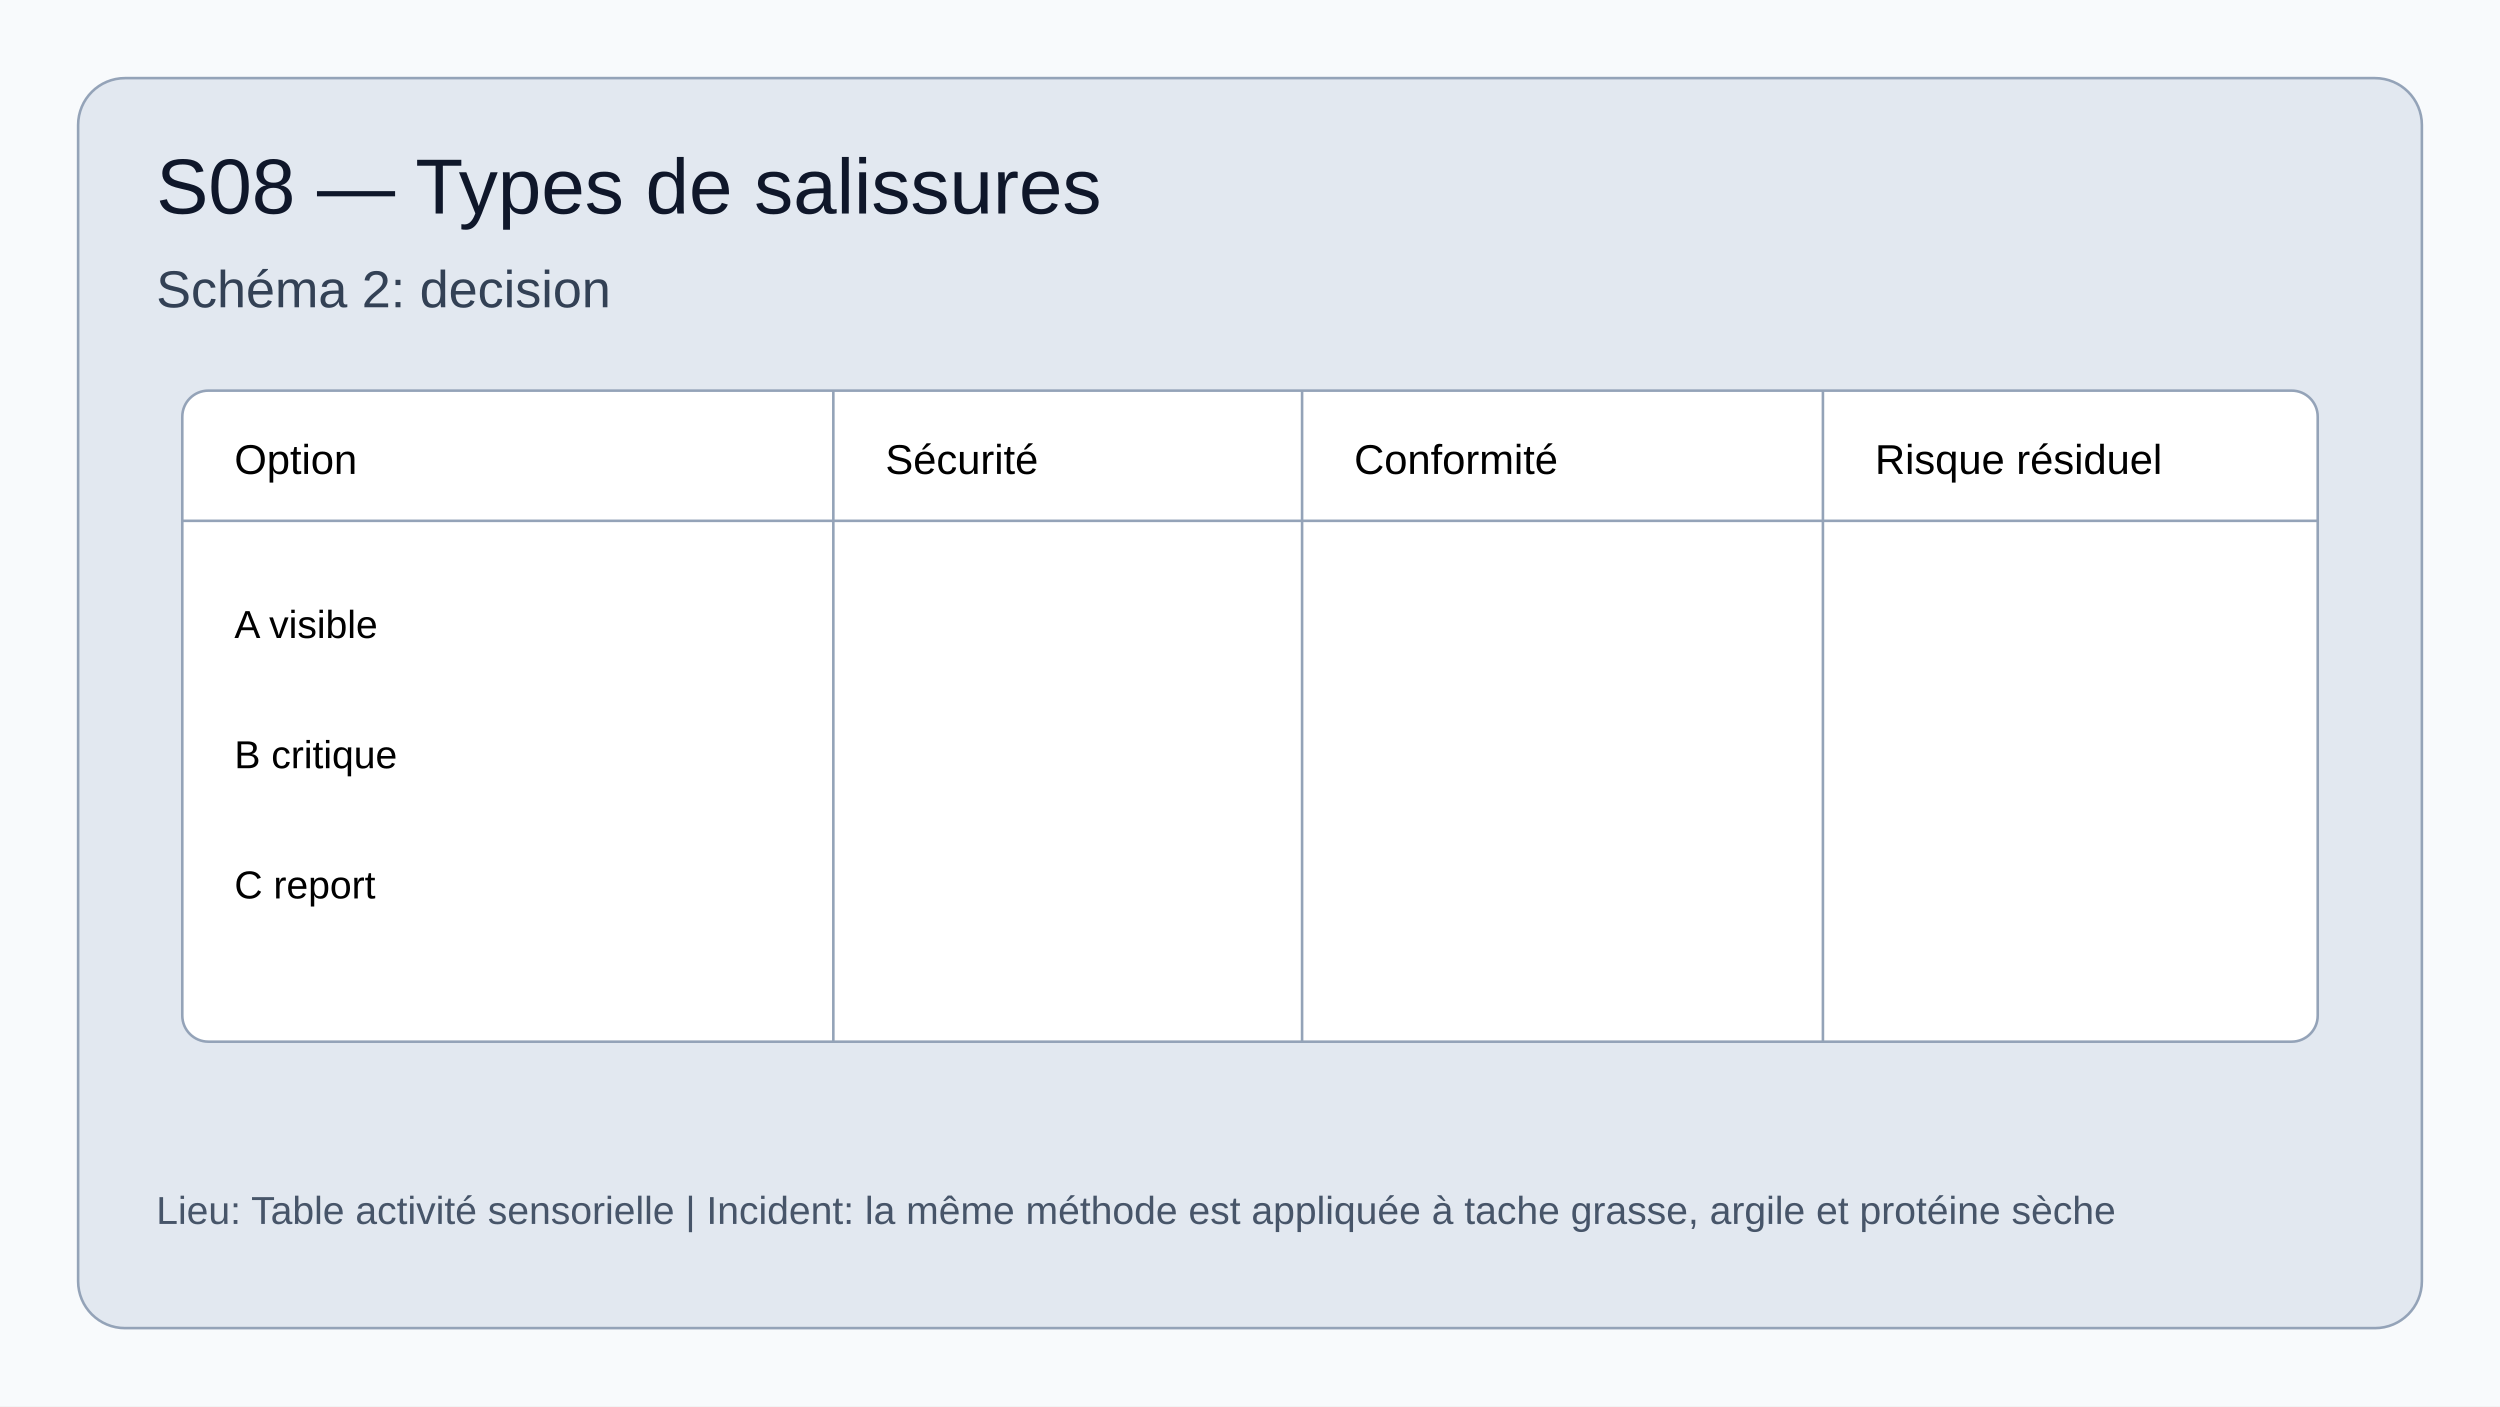
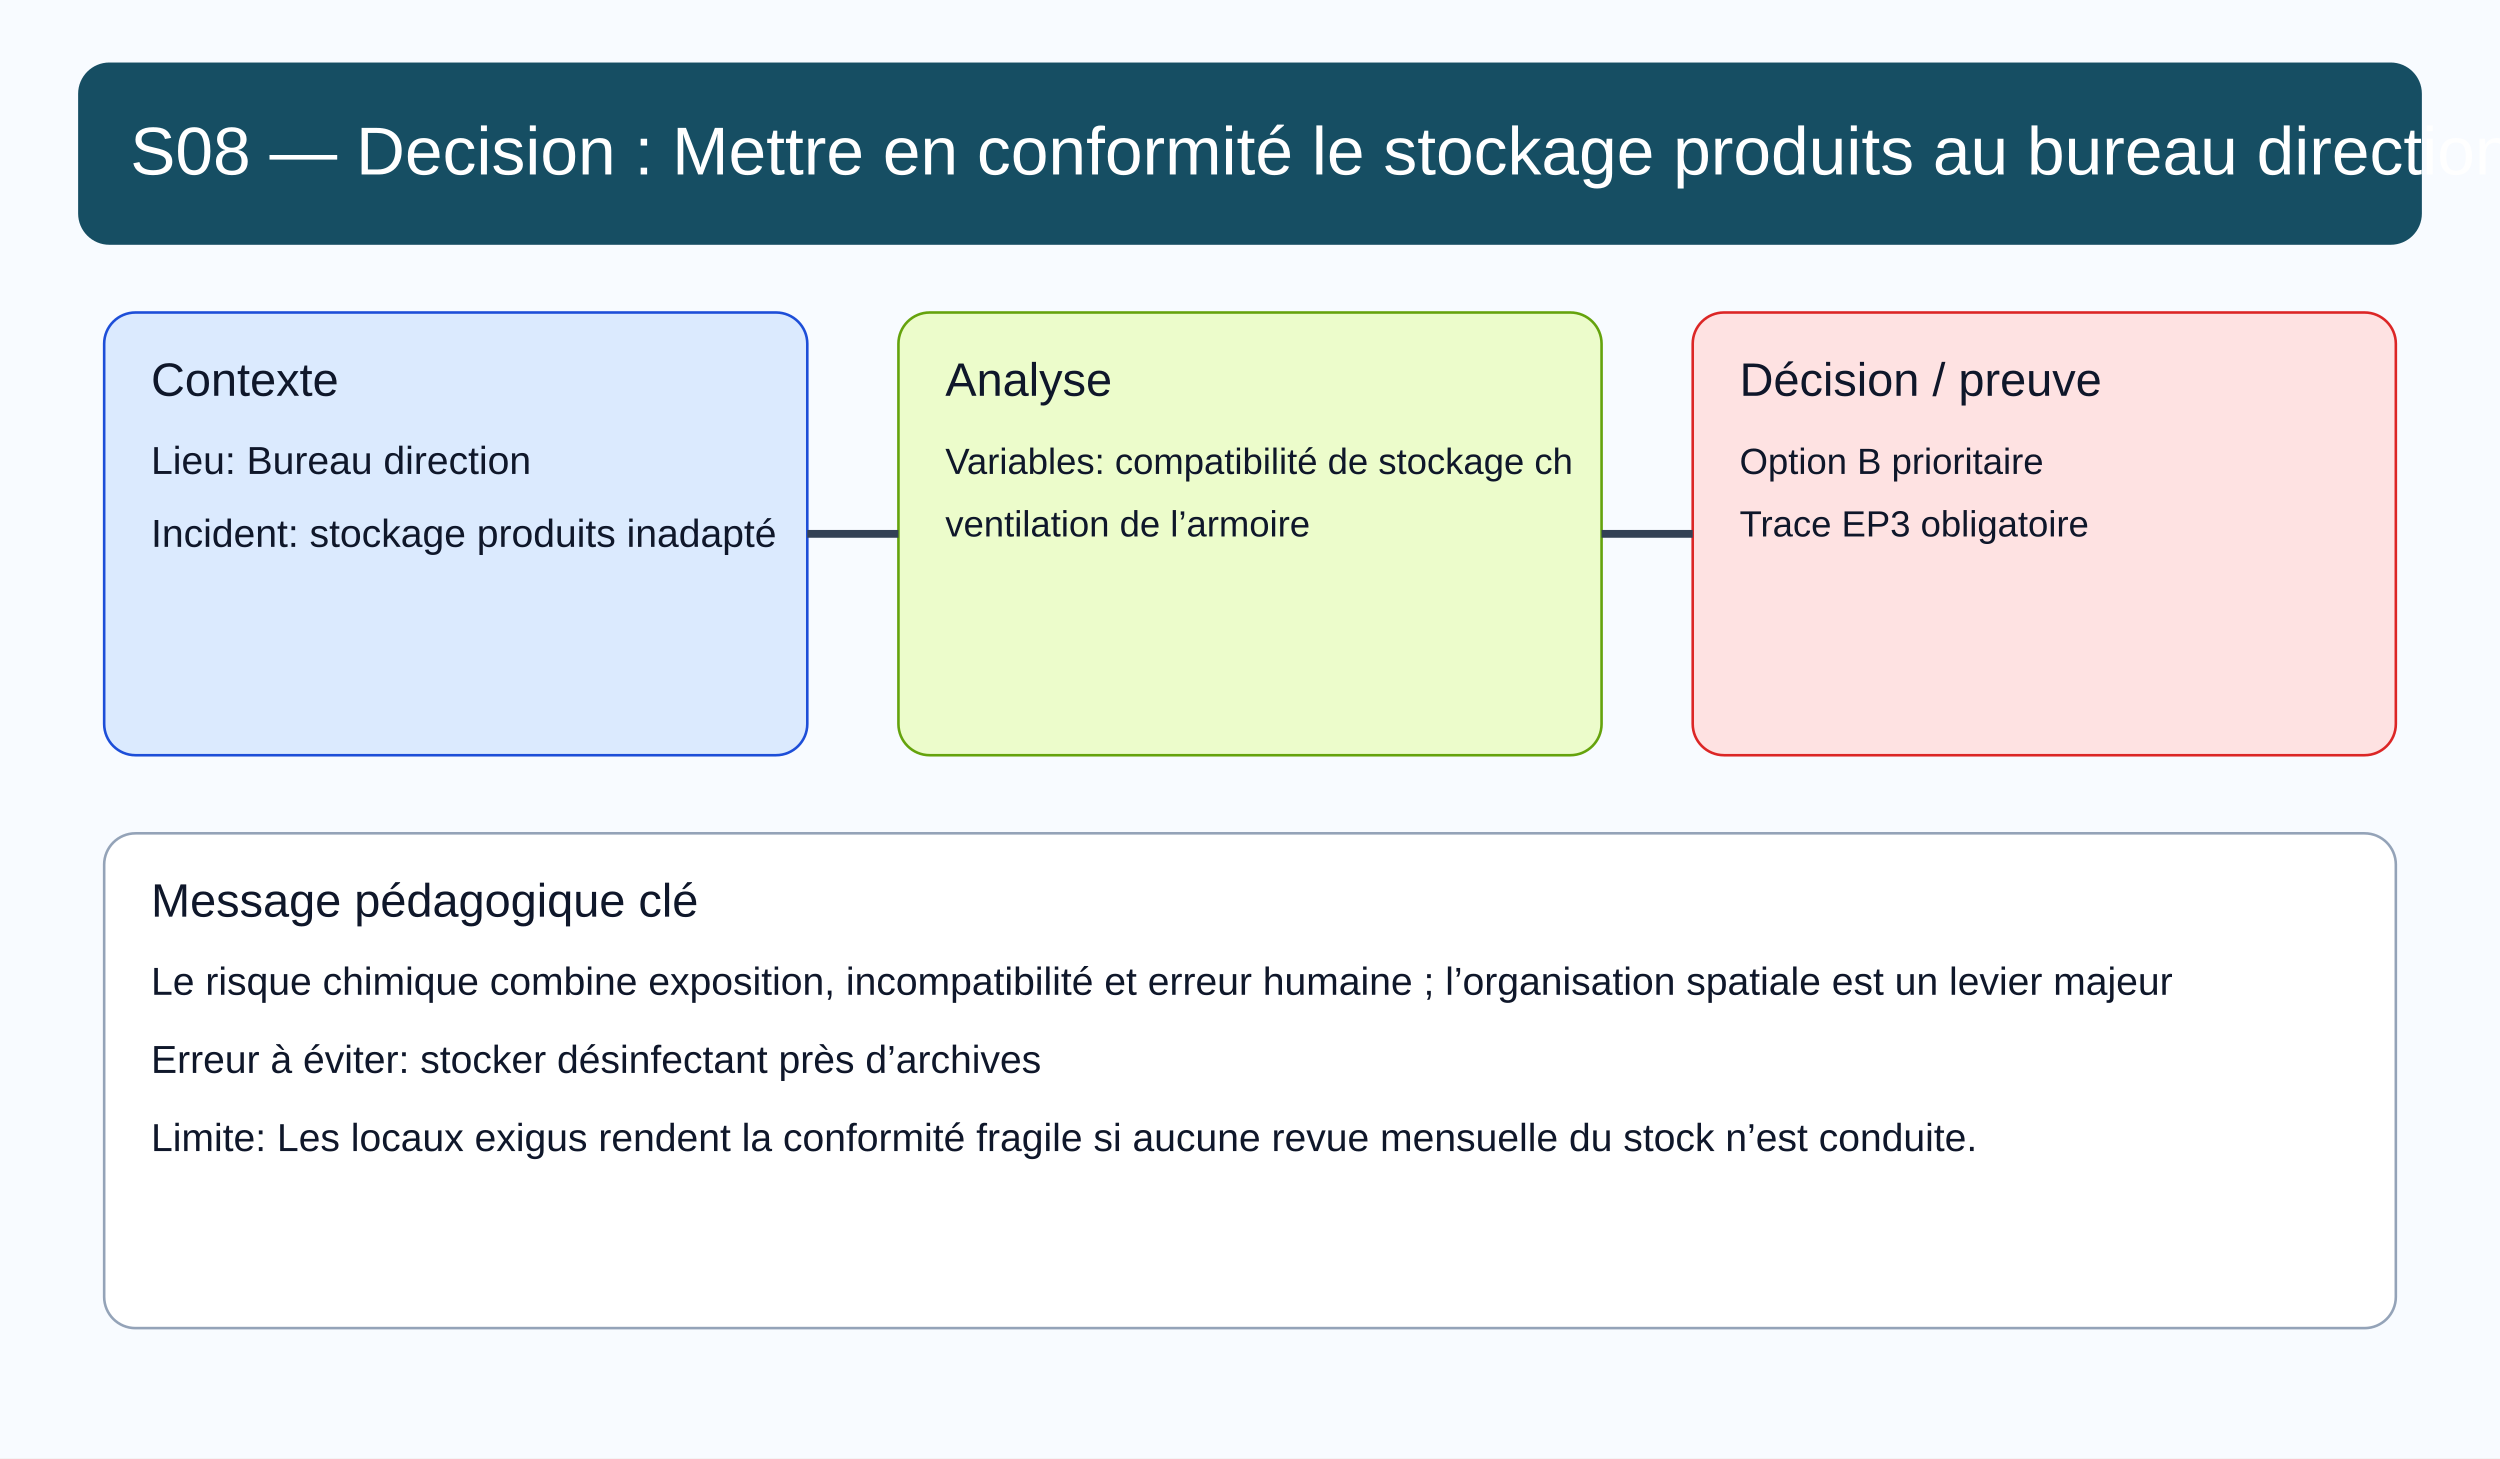
- <svg xmlns="http://www.w3.org/2000/svg" viewBox="0 0 960 540">
-   <rect width="960" height="540" fill="#f8fafc" />
-   <rect x="30" y="30" width="900" height="480" rx="18" fill="#e2e8f0" stroke="#94a3b8" />
-   <text x="60" y="82" font-size="30" font-family="Arial" fill="#0f172a">S08 — Types de salissures</text>
-   <text x="60" y="118" font-size="20" font-family="Arial" fill="#334155">Schéma 2: decision</text>
-   <rect x="70" y="150" width="820" height="250" rx="10" fill="#fff" stroke="#94a3b8" />
-   <line x1="70" y1="200" x2="890" y2="200" stroke="#94a3b8" />
-   <line x1="320" y1="150" x2="320" y2="400" stroke="#94a3b8" />
-   <line x1="500" y1="150" x2="500" y2="400" stroke="#94a3b8" />
-   <line x1="700" y1="150" x2="700" y2="400" stroke="#94a3b8" />
-   <text x="90" y="182" font-size="16" font-family="Arial">Option</text>
-   <text x="340" y="182" font-size="16" font-family="Arial">Sécurité</text>
-   <text x="520" y="182" font-size="16" font-family="Arial">Conformité</text>
-   <text x="720" y="182" font-size="16" font-family="Arial">Risque résiduel</text>
-   <text x="90" y="245" font-size="15" font-family="Arial">A visible</text>
-   <text x="90" y="295" font-size="15" font-family="Arial">B critique</text>
-   <text x="90" y="345" font-size="15" font-family="Arial">C report</text>
-   <text x="60" y="470" font-size="15" font-family="Arial" fill="#475569">Lieu: Table activité sensorielle | Incident: la même méthode est appliquée à tache grasse, argile et protéine sèche</text>
-   <defs>
-     <marker id="a" markerWidth="10" markerHeight="10" refX="8" refY="5" orient="auto">
-       <polygon points="0,0 10,5 0,10" fill="#334155" />
-     </marker>
-   </defs>
+ <svg xmlns="http://www.w3.org/2000/svg" width="960" height="560" viewBox="0 0 960 560">
+   <rect width="960" height="560" fill="#f8fbff" />
+   <rect x="30" y="24" width="900" height="70" rx="12" fill="#164e63" />
+   <text x="50" y="67" font-size="26" fill="#fff" font-family="Arial">S08 — Decision : Mettre en conformité le stockage produits au bureau direction</text>
+   <rect x="40" y="120" width="270" height="170" rx="12" fill="#dbeafe" stroke="#1d4ed8" />
+   <text x="58" y="152" font-size="18" fill="#0f172a" font-family="Arial">Contexte</text>
+   <text x="58" y="182" font-size="15" fill="#0f172a" font-family="Arial">Lieu: Bureau direction</text>
+   <text x="58" y="210" font-size="15" fill="#0f172a" font-family="Arial">Incident: stockage produits inadapté</text>
+   <rect x="345" y="120" width="270" height="170" rx="12" fill="#ecfccb" stroke="#65a30d" />
+   <text x="363" y="152" font-size="18" fill="#0f172a" font-family="Arial">Analyse</text>
+   <text x="363" y="182" font-size="14" fill="#0f172a" font-family="Arial">Variables: compatibilité de stockage ch</text>
+   <text x="363" y="206" font-size="14" fill="#0f172a" font-family="Arial">ventilation de l’armoire</text>
+   <rect x="650" y="120" width="270" height="170" rx="12" fill="#fee2e2" stroke="#dc2626" />
+   <text x="668" y="152" font-size="18" fill="#0f172a" font-family="Arial">Décision / preuve</text>
+   <text x="668" y="182" font-size="14" fill="#0f172a" font-family="Arial">Option B prioritaire</text>
+   <text x="668" y="206" font-size="14" fill="#0f172a" font-family="Arial">Trace EP3 obligatoire</text>
+   <line x1="310" y1="205" x2="345" y2="205" stroke="#334155" stroke-width="3" />
+   <line x1="615" y1="205" x2="650" y2="205" stroke="#334155" stroke-width="3" />
+   <rect x="40" y="320" width="880" height="190" rx="12" fill="#ffffff" stroke="#94a3b8" />
+   <text x="58" y="352" font-size="18" fill="#0f172a" font-family="Arial">Message pédagogique clé</text>
+   <text x="58" y="382" font-size="15" fill="#0f172a" font-family="Arial">Le risque chimique combine exposition, incompatibilité et erreur humaine ; l’organisation spatiale est un levier majeur </text>
+   <text x="58" y="412" font-size="15" fill="#0f172a" font-family="Arial">Erreur à éviter: stocker désinfectant près d’archives</text>
+   <text x="58" y="442" font-size="15" fill="#0f172a" font-family="Arial">Limite: Les locaux exigus rendent la conformité fragile si aucune revue mensuelle du stock n’est conduite.</text>
</svg>
